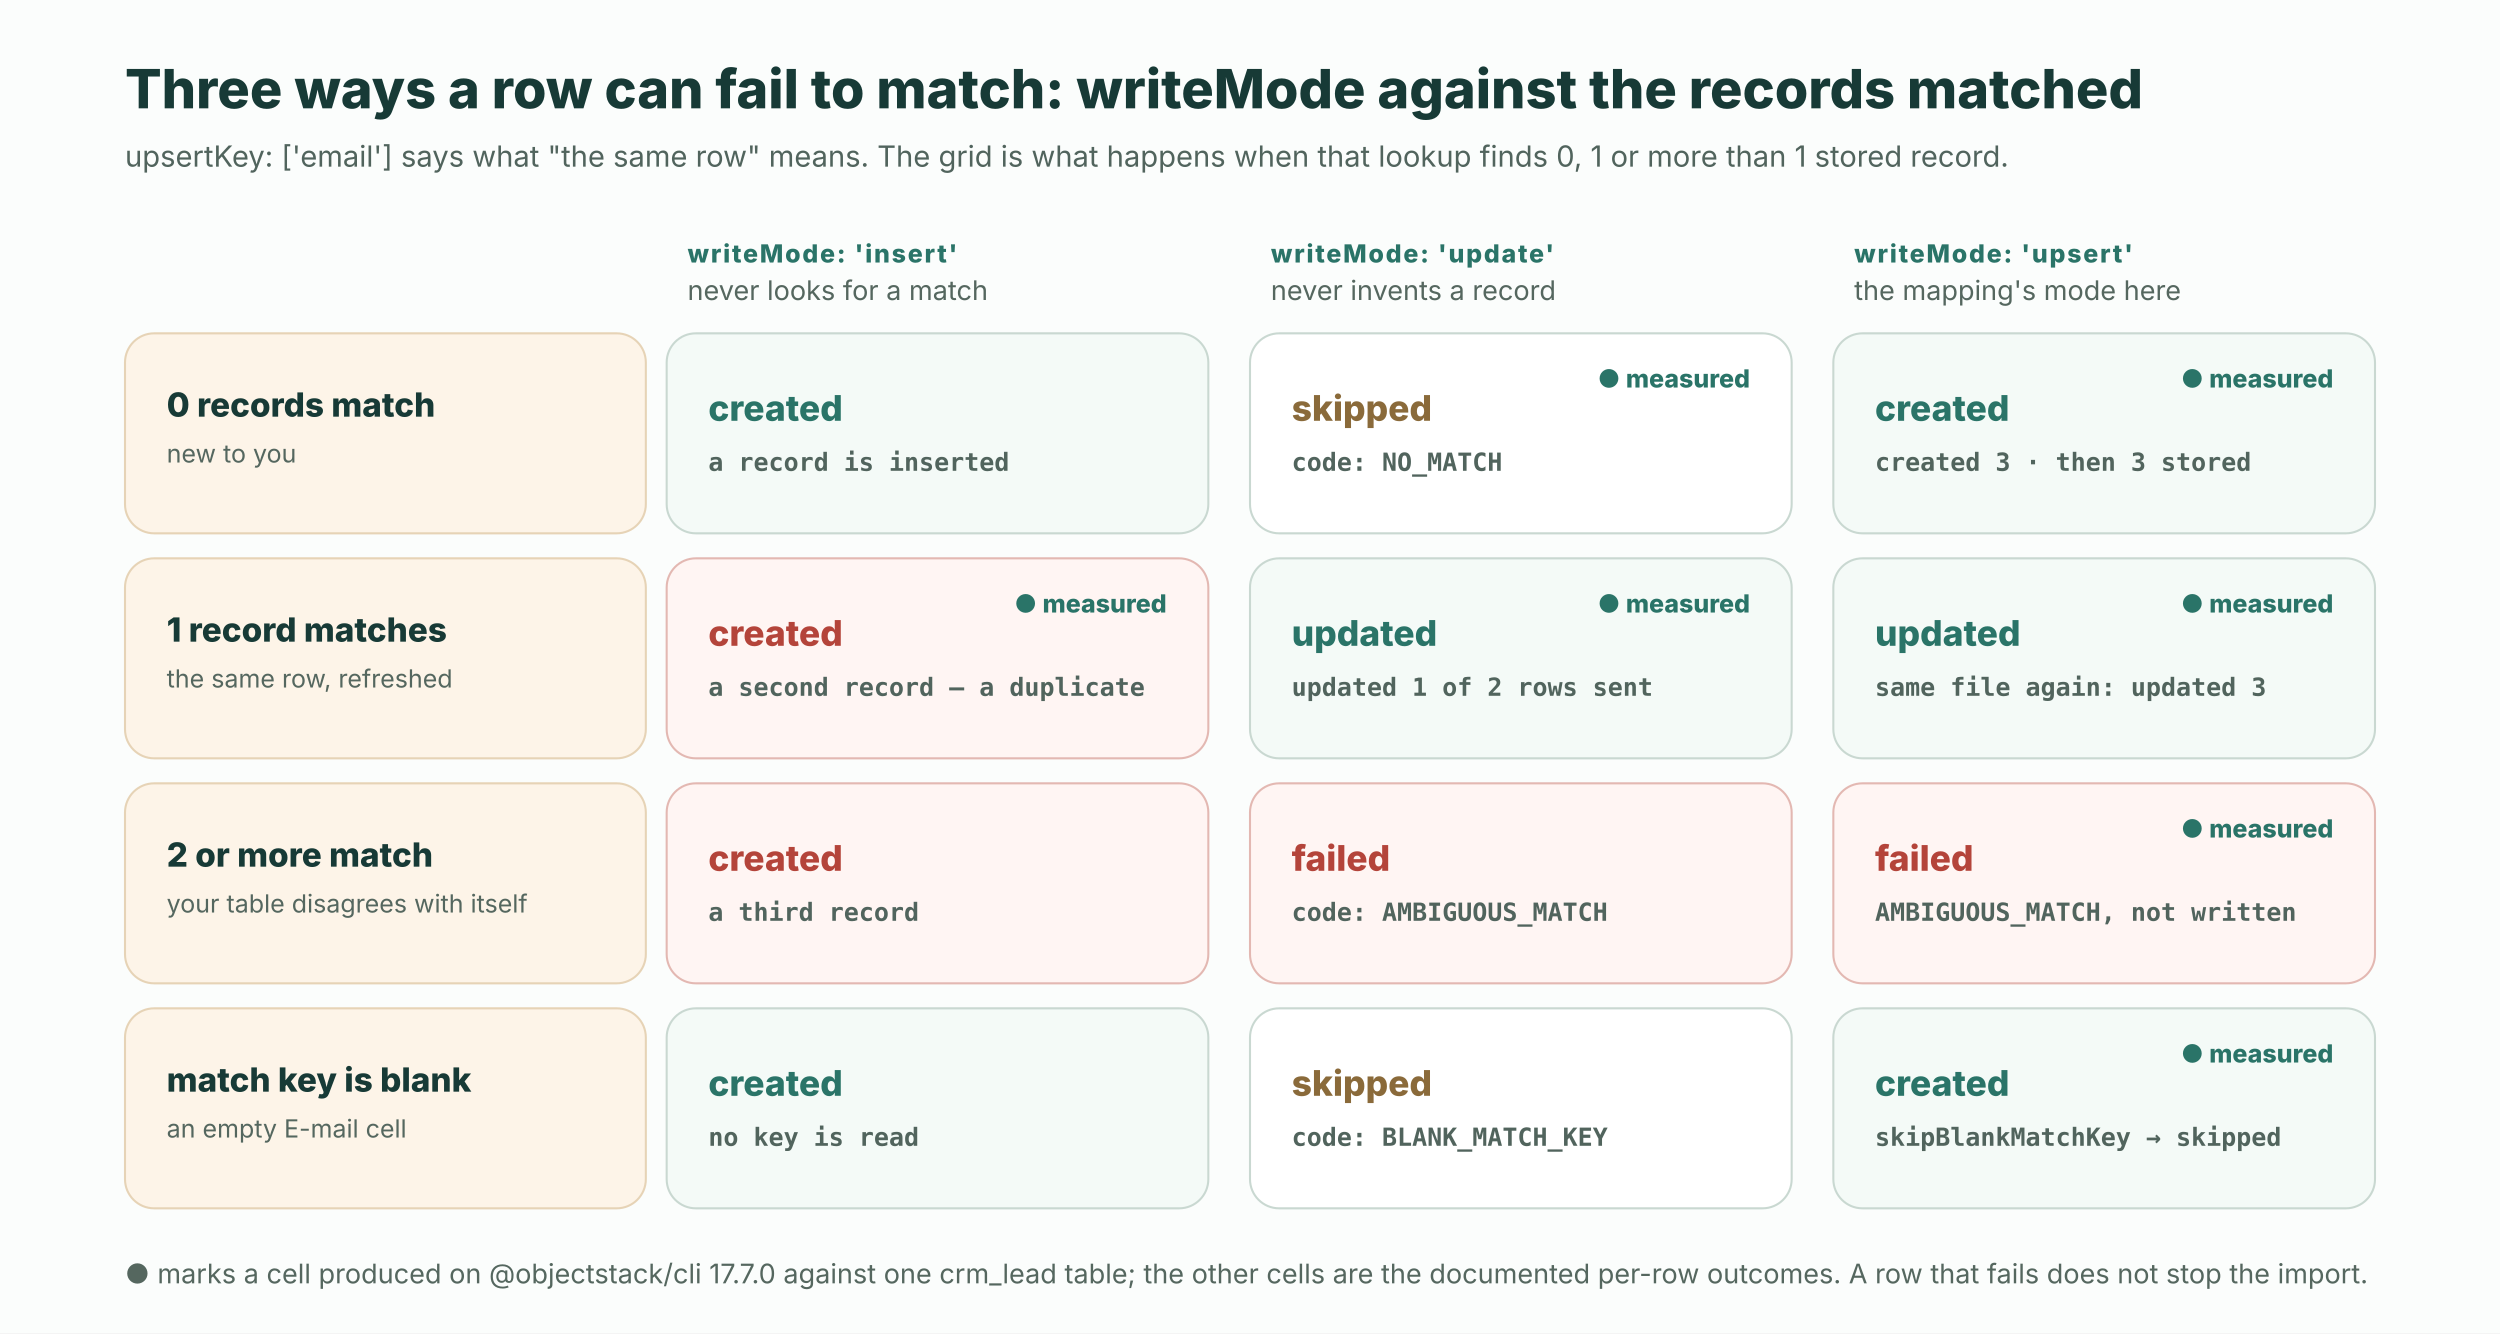
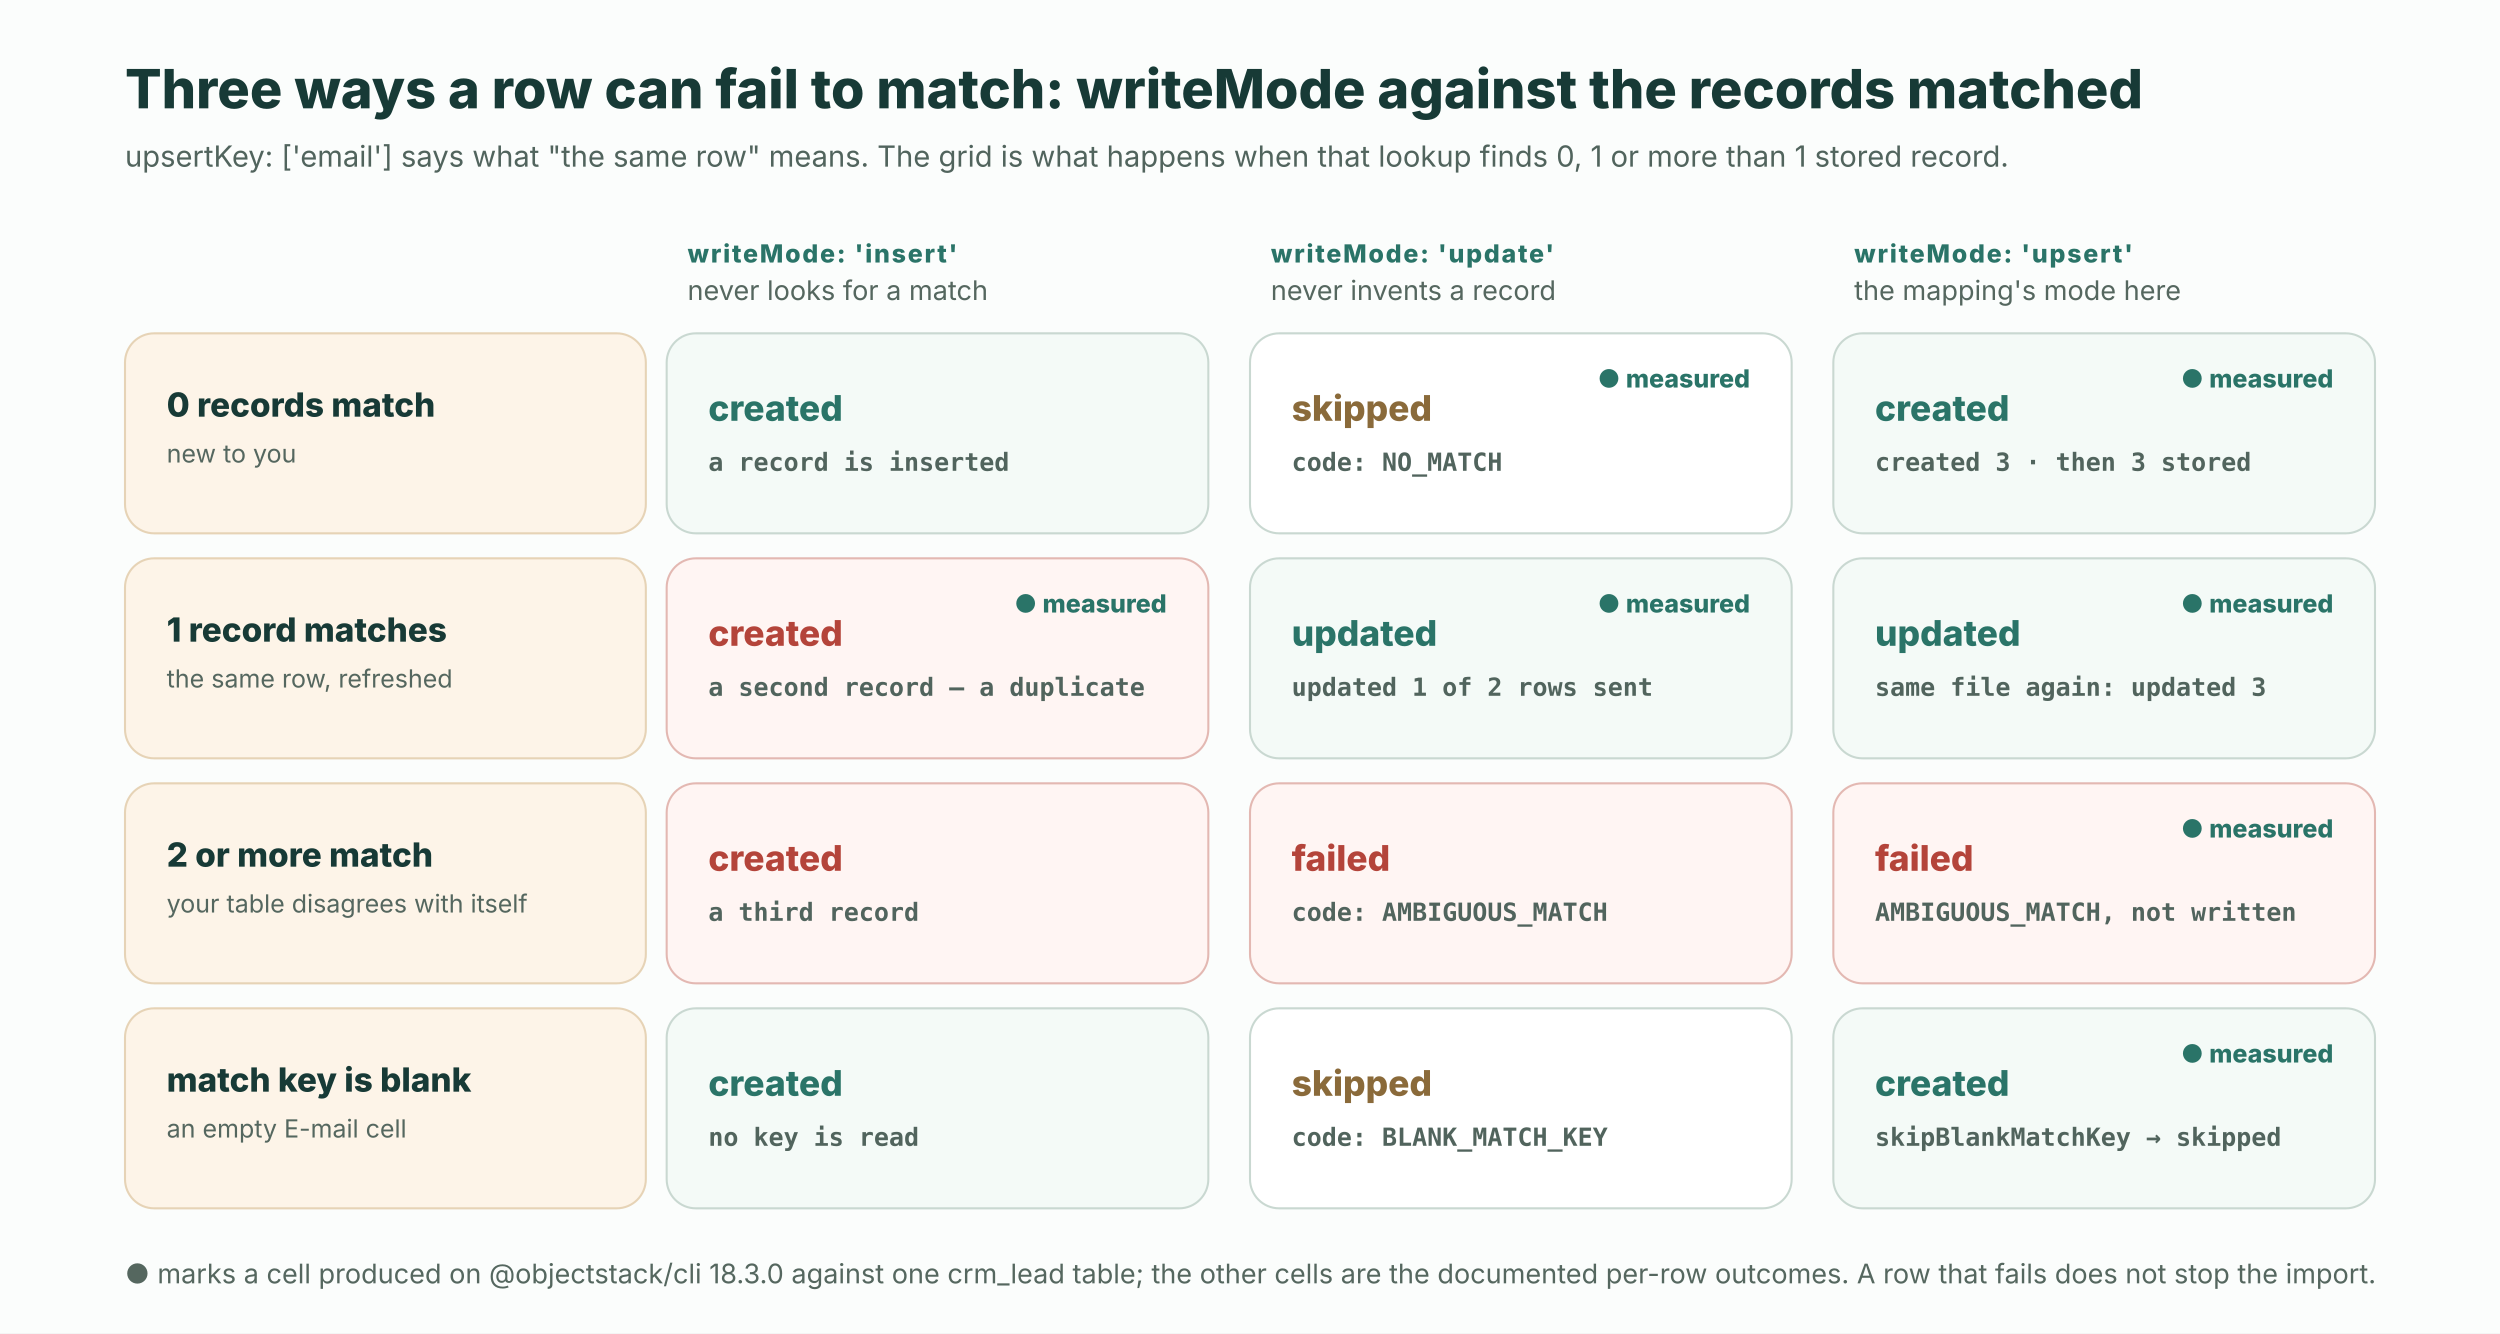
- <svg xmlns="http://www.w3.org/2000/svg" viewBox="0 0 1200 640" role="img" aria-label="A grid of write mode against how many stored records the match fields found. With zero matches, insert and upsert create and update skips with NO_MATCH; with one match, update and upsert update it while insert creates a second record; with two or more matches, update and upsert fail with AMBIGUOUS_MATCH while insert creates another; a blank match key is created by upsert, skipped by update, and skipped in either mode under skipBlankMatchKey. Cells measured on 17.7.0 are marked">
+ <svg xmlns="http://www.w3.org/2000/svg" viewBox="0 0 1200 640" role="img" aria-label="A grid of write mode against how many stored records the match fields found. With zero matches, insert and upsert create and update skips with NO_MATCH; with one match, update and upsert update it while insert creates a second record; with two or more matches, update and upsert fail with AMBIGUOUS_MATCH while insert creates another; a blank match key is created by upsert, skipped by update, and skipped in either mode under skipBlankMatchKey. Cells measured on 18.3.0 are marked">
  <defs>
    <style>
      text{font-family:-apple-system,BlinkMacSystemFont,"Segoe UI",sans-serif;fill:#173a36}
      .h{font-size:26px;font-weight:780}
      .note{font-size:14px;fill:#51645d}
      .cap{font-size:12px;font-weight:780;letter-spacing:.07em;fill:#2a7468}
      .rowl{font-size:16px;font-weight:760}
      .rows{font-size:12px;fill:#55675f}
      .verb{font-size:17px;font-weight:780}
      .code{font-family:ui-monospace,SFMono-Regular,Menlo,monospace;font-size:12px;font-weight:600;fill:#51645d}
      .small{font-size:13px;fill:#55675f}
      .dot{font-size:12px;font-weight:760;fill:#2a7468}
    </style>
  </defs>
  <rect width="1200" height="640" fill="#fbfdfc" />
  <text x="60" y="52" class="h">Three ways a row can fail to match: writeMode against the records matched</text>
  <text x="60" y="80" class="note">upsertKey: ['email'] says what "the same row" means. The grid is what happens when that lookup finds 0, 1 or more than 1 stored record.</text>
  <text x="330" y="126" class="cap">writeMode: 'insert'</text>
  <text x="330" y="144" class="small">never looks for a match</text>
  <text x="610" y="126" class="cap">writeMode: 'update'</text>
  <text x="610" y="144" class="small">never invents a record</text>
  <text x="890" y="126" class="cap">writeMode: 'upsert'</text>
  <text x="890" y="144" class="small">the mapping's mode here</text>
  <g transform="translate(60 160)">
    <rect width="250" height="96" rx="14" fill="#fdf4e8" stroke="#e6d3b6" />
    <text x="20" y="40" class="rowl">0 records match</text>
    <text x="20" y="62" class="rows">new to you</text>
  </g>
  <g transform="translate(320 160)">
    <rect width="260" height="96" rx="14" fill="#f4faf7" stroke="#c9d8d1" />
    <text x="20" y="42" class="verb" style="fill:#2a7468">created</text>
    <text x="20" y="66" class="code">a record is inserted</text>
  </g>
  <g transform="translate(600 160)">
    <rect width="260" height="96" rx="14" fill="#ffffff" stroke="#c9d8d1" />
    <text x="20" y="42" class="verb" style="fill:#8a6a3a">skipped</text>
    <text x="20" y="66" class="code">code: NO_MATCH</text>
    <text x="240" y="26" class="dot" text-anchor="end">● measured</text>
  </g>
  <g transform="translate(880 160)">
    <rect width="260" height="96" rx="14" fill="#f4faf7" stroke="#c9d8d1" />
    <text x="20" y="42" class="verb" style="fill:#2a7468">created</text>
    <text x="20" y="66" class="code">created 3 · then 3 stored</text>
    <text x="240" y="26" class="dot" text-anchor="end">● measured</text>
  </g>
  <g transform="translate(60 268)">
    <rect width="250" height="96" rx="14" fill="#fdf4e8" stroke="#e6d3b6" />
    <text x="20" y="40" class="rowl">1 record matches</text>
    <text x="20" y="62" class="rows">the same row, refreshed</text>
  </g>
  <g transform="translate(320 268)">
    <rect width="260" height="96" rx="14" fill="#fff5f3" stroke="#e3b8b2" />
    <text x="20" y="42" class="verb" style="fill:#b4443a">created</text>
    <text x="20" y="66" class="code">a second record — a duplicate</text>
    <text x="240" y="26" class="dot" text-anchor="end">● measured</text>
  </g>
  <g transform="translate(600 268)">
    <rect width="260" height="96" rx="14" fill="#f4faf7" stroke="#c9d8d1" />
    <text x="20" y="42" class="verb" style="fill:#2a7468">updated</text>
    <text x="20" y="66" class="code">updated 1 of 2 rows sent</text>
    <text x="240" y="26" class="dot" text-anchor="end">● measured</text>
  </g>
  <g transform="translate(880 268)">
    <rect width="260" height="96" rx="14" fill="#f4faf7" stroke="#c9d8d1" />
    <text x="20" y="42" class="verb" style="fill:#2a7468">updated</text>
    <text x="20" y="66" class="code">same file again: updated 3</text>
    <text x="240" y="26" class="dot" text-anchor="end">● measured</text>
  </g>
  <g transform="translate(60 376)">
    <rect width="250" height="96" rx="14" fill="#fdf4e8" stroke="#e6d3b6" />
    <text x="20" y="40" class="rowl">2 or more match</text>
    <text x="20" y="62" class="rows">your table disagrees with itself</text>
  </g>
  <g transform="translate(320 376)">
    <rect width="260" height="96" rx="14" fill="#fff5f3" stroke="#e3b8b2" />
    <text x="20" y="42" class="verb" style="fill:#b4443a">created</text>
    <text x="20" y="66" class="code">a third record</text>
  </g>
  <g transform="translate(600 376)">
    <rect width="260" height="96" rx="14" fill="#fff5f3" stroke="#e3b8b2" />
    <text x="20" y="42" class="verb" style="fill:#b4443a">failed</text>
    <text x="20" y="66" class="code">code: AMBIGUOUS_MATCH</text>
  </g>
  <g transform="translate(880 376)">
    <rect width="260" height="96" rx="14" fill="#fff5f3" stroke="#e3b8b2" />
    <text x="20" y="42" class="verb" style="fill:#b4443a">failed</text>
    <text x="20" y="66" class="code">AMBIGUOUS_MATCH, not written</text>
    <text x="240" y="26" class="dot" text-anchor="end">● measured</text>
  </g>
  <g transform="translate(60 484)">
    <rect width="250" height="96" rx="14" fill="#fdf4e8" stroke="#e6d3b6" />
    <text x="20" y="40" class="rowl">match key is blank</text>
    <text x="20" y="62" class="rows">an empty E-mail cell</text>
  </g>
  <g transform="translate(320 484)">
    <rect width="260" height="96" rx="14" fill="#f4faf7" stroke="#c9d8d1" />
    <text x="20" y="42" class="verb" style="fill:#2a7468">created</text>
    <text x="20" y="66" class="code">no key is read</text>
  </g>
  <g transform="translate(600 484)">
    <rect width="260" height="96" rx="14" fill="#ffffff" stroke="#c9d8d1" />
    <text x="20" y="42" class="verb" style="fill:#8a6a3a">skipped</text>
    <text x="20" y="66" class="code">code: BLANK_MATCH_KEY</text>
  </g>
  <g transform="translate(880 484)">
    <rect width="260" height="96" rx="14" fill="#f4faf7" stroke="#c9d8d1" />
    <text x="20" y="42" class="verb" style="fill:#2a7468">created</text>
    <text x="20" y="66" class="code">skipBlankMatchKey → skipped</text>
    <text x="240" y="26" class="dot" text-anchor="end">● measured</text>
  </g>
-   <text x="60" y="616" class="small">● marks a cell produced on @objectstack/cli 17.7.0 against one crm_lead table; the other cells are the documented per-row outcomes. A row that fails does not stop the import.</text>
+   <text x="60" y="616" class="small">● marks a cell produced on @objectstack/cli 18.3.0 against one crm_lead table; the other cells are the documented per-row outcomes. A row that fails does not stop the import.</text>
</svg>
